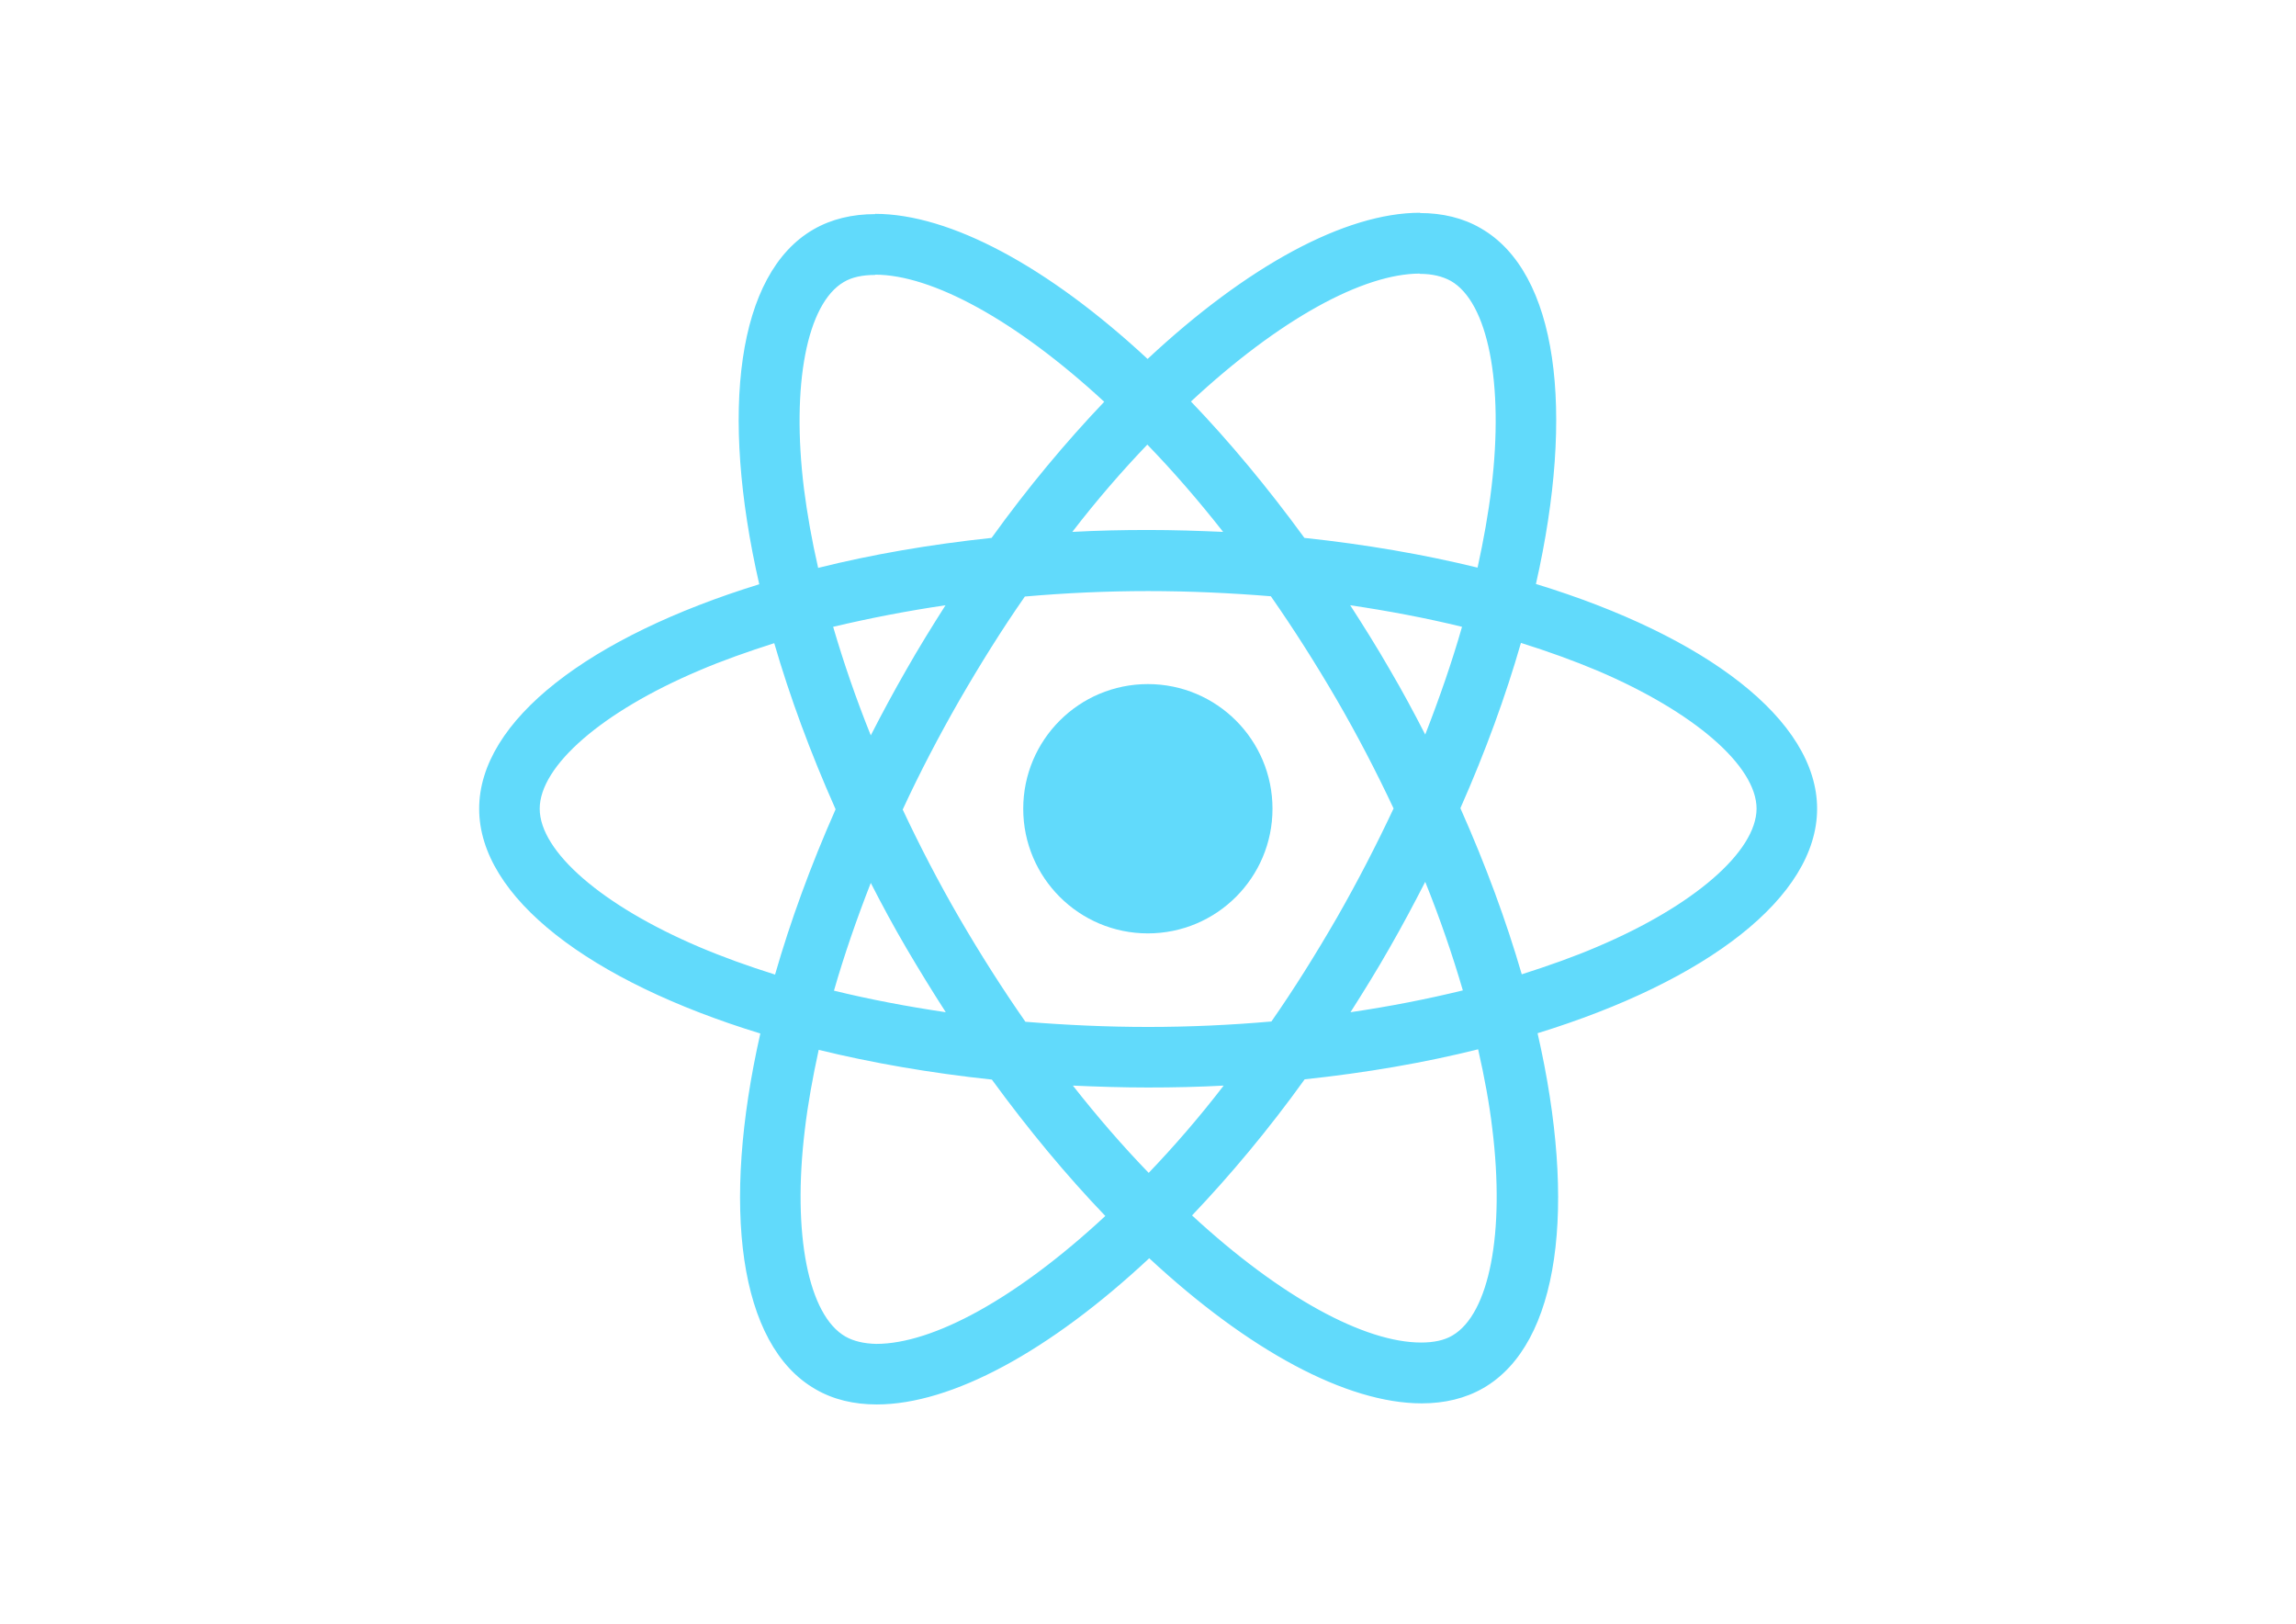
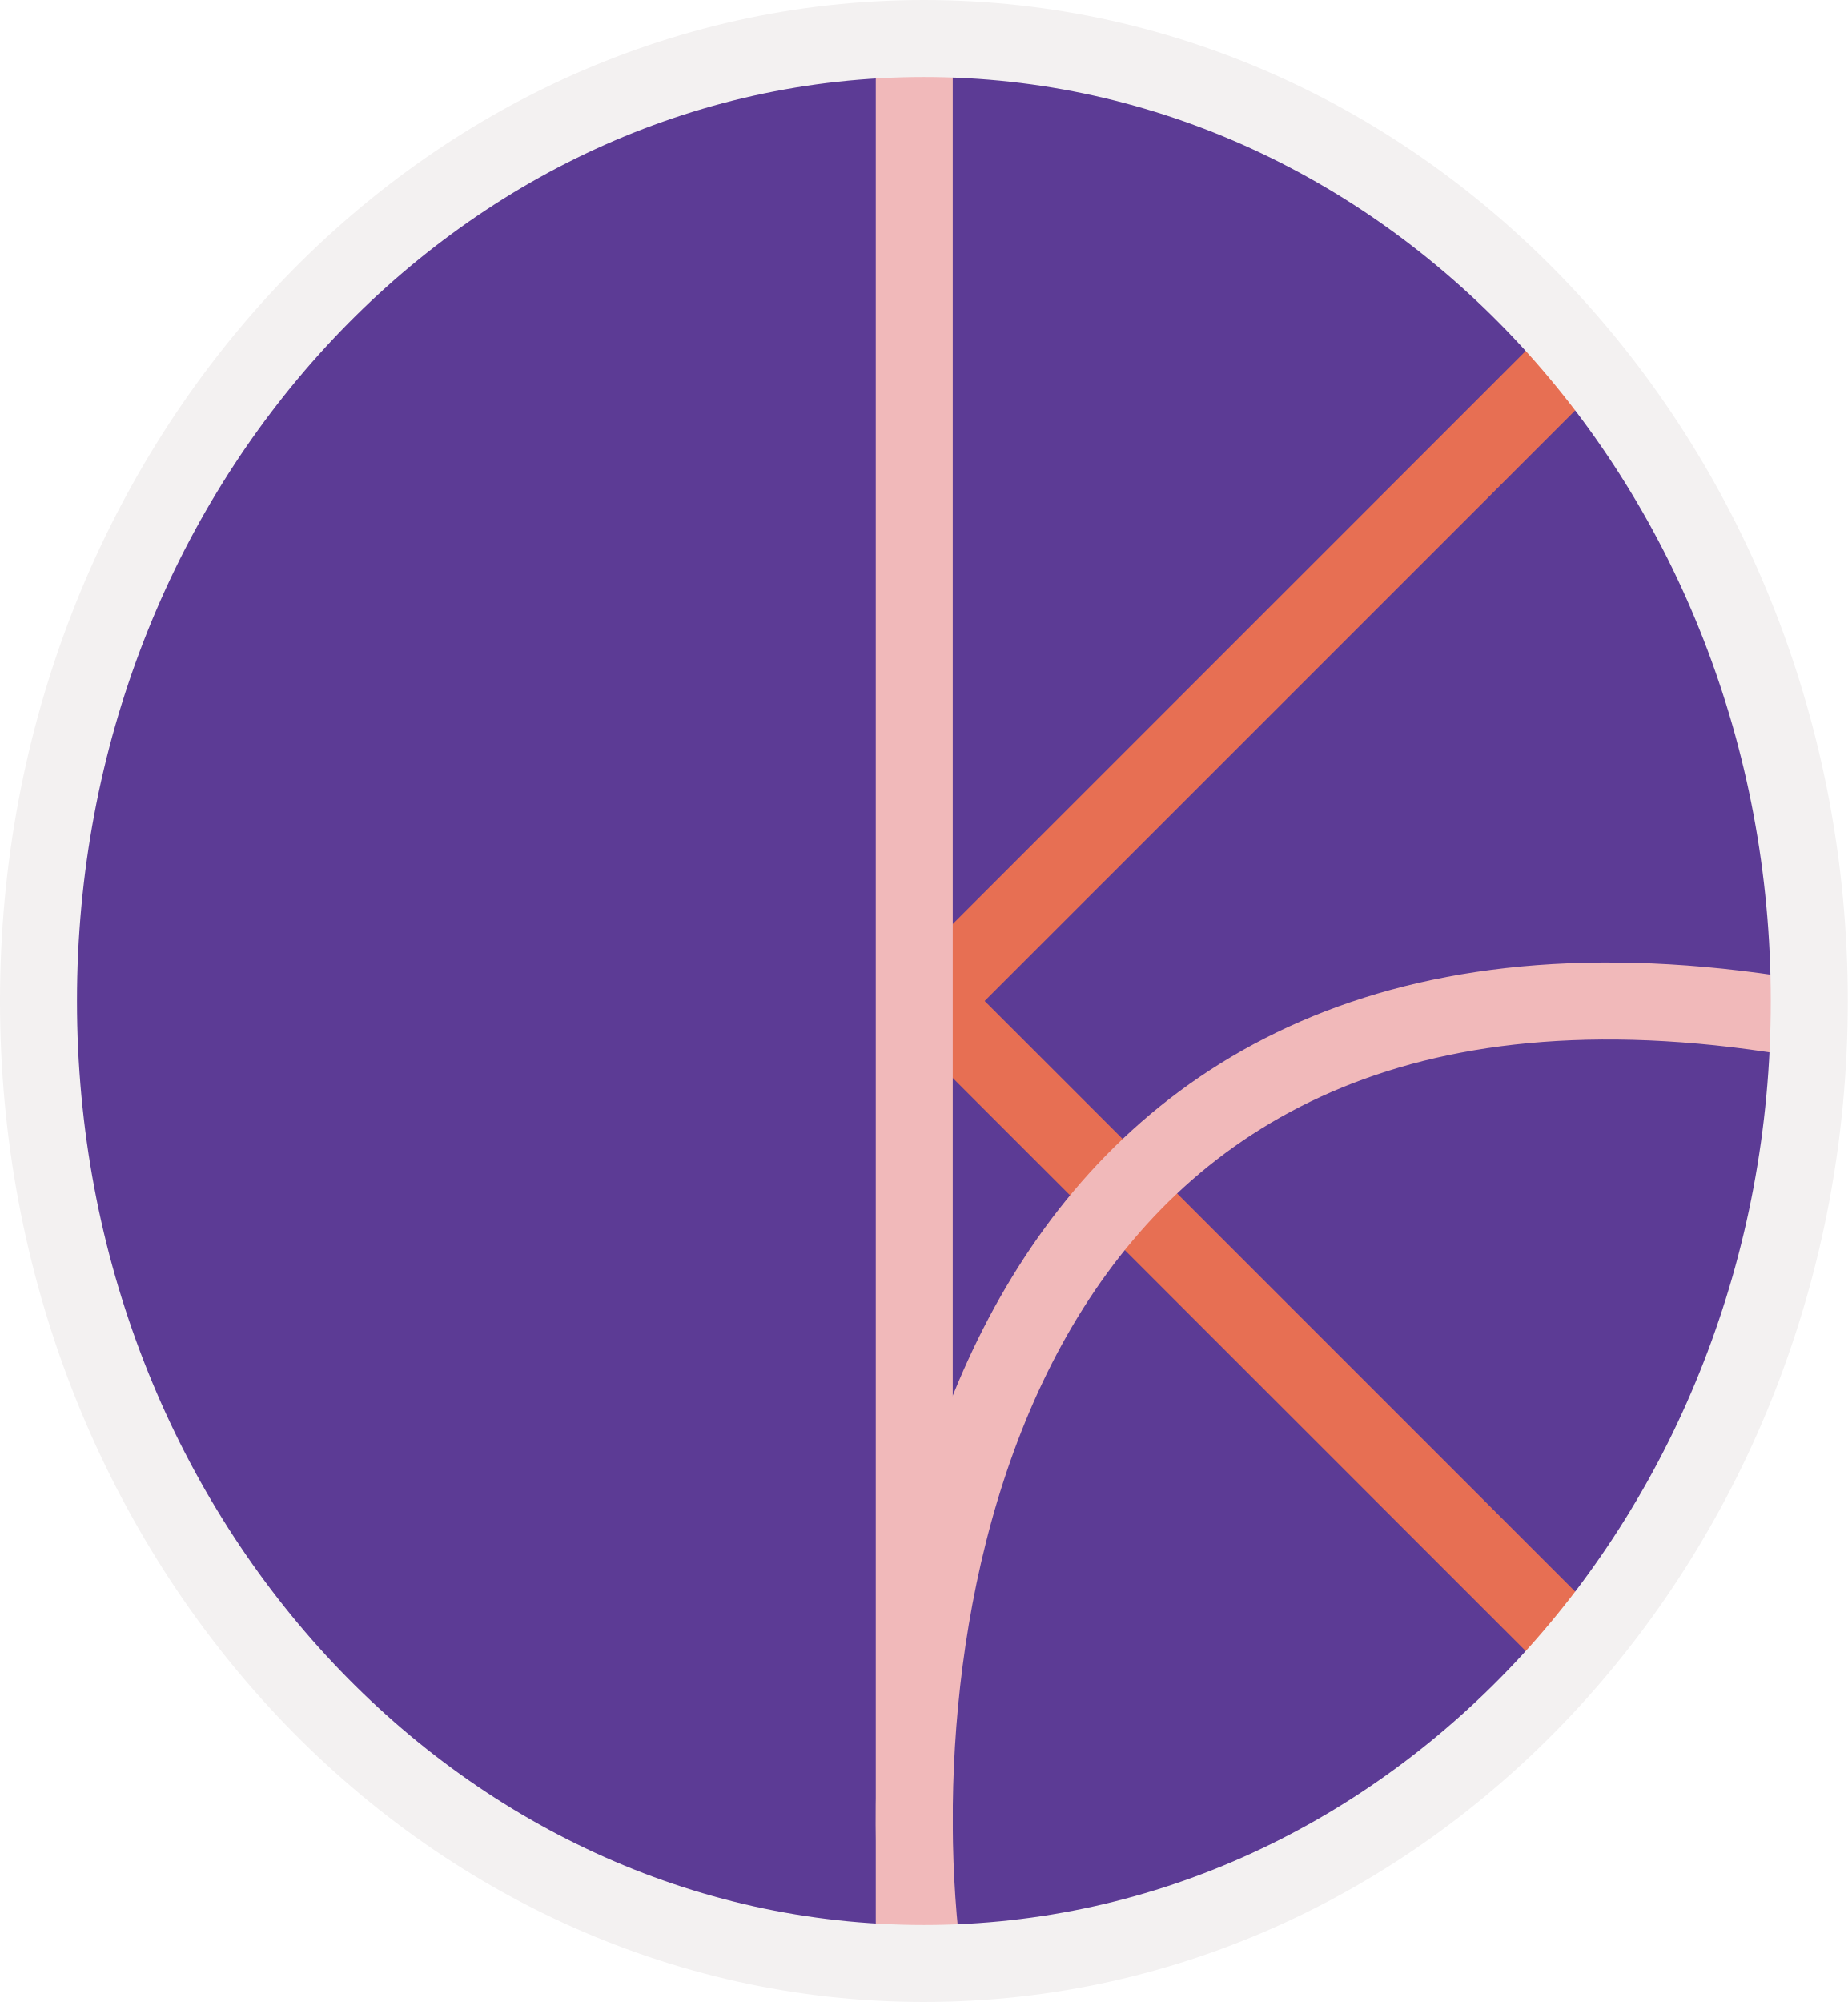
- <svg xmlns="http://www.w3.org/2000/svg" viewBox="0 0 841.9 595.3">
-   <g fill="#61DAFB">
-     <path d="M666.3 296.5c0-32.5-40.7-63.3-103.1-82.4 14.4-63.6 8-114.2-20.2-130.4-6.5-3.8-14.1-5.6-22.4-5.6v22.3c4.6 0 8.3.9 11.4 2.6 13.6 7.8 19.5 37.5 14.9 75.7-1.1 9.4-2.9 19.3-5.1 29.4-19.6-4.8-41-8.5-63.5-10.9-13.5-18.5-27.5-35.3-41.6-50 32.6-30.3 63.2-46.9 84-46.9V78c-27.5 0-63.5 19.6-99.9 53.6-36.4-33.8-72.4-53.2-99.9-53.2v22.3c20.7 0 51.4 16.5 84 46.6-14 14.7-28 31.4-41.3 49.9-22.6 2.4-44 6.1-63.6 11-2.3-10-4-19.7-5.2-29-4.7-38.2 1.1-67.9 14.6-75.8 3-1.8 6.9-2.6 11.5-2.6V78.5c-8.4 0-16 1.8-22.6 5.6-28.1 16.2-34.4 66.7-19.9 130.1-62.2 19.2-102.7 49.9-102.7 82.3 0 32.5 40.7 63.3 103.1 82.4-14.4 63.6-8 114.2 20.2 130.4 6.5 3.8 14.1 5.6 22.5 5.6 27.5 0 63.5-19.6 99.9-53.6 36.4 33.8 72.4 53.2 99.9 53.2 8.4 0 16-1.8 22.6-5.6 28.1-16.2 34.4-66.7 19.9-130.1 62-19.1 102.5-49.9 102.5-82.3zm-130.2-66.7c-3.7 12.9-8.3 26.2-13.5 39.5-4.1-8-8.4-16-13.1-24-4.6-8-9.5-15.8-14.4-23.4 14.2 2.1 27.9 4.7 41 7.9zm-45.8 106.5c-7.8 13.5-15.8 26.3-24.1 38.2-14.9 1.3-30 2-45.2 2-15.1 0-30.2-.7-45-1.9-8.3-11.9-16.4-24.6-24.2-38-7.6-13.1-14.5-26.4-20.8-39.8 6.2-13.4 13.2-26.8 20.7-39.9 7.8-13.5 15.8-26.3 24.1-38.2 14.9-1.3 30-2 45.2-2 15.1 0 30.2.7 45 1.9 8.3 11.9 16.4 24.6 24.2 38 7.6 13.1 14.5 26.4 20.8 39.8-6.3 13.4-13.2 26.8-20.7 39.9zm32.3-13c5.4 13.4 10 26.8 13.8 39.8-13.1 3.2-26.9 5.9-41.2 8 4.9-7.7 9.8-15.6 14.4-23.7 4.6-8 8.9-16.1 13-24.1zM421.2 430c-9.3-9.6-18.6-20.3-27.8-32 9 .4 18.2.7 27.5.7 9.4 0 18.7-.2 27.8-.7-9 11.7-18.3 22.4-27.5 32zm-74.4-58.9c-14.2-2.1-27.9-4.7-41-7.9 3.7-12.9 8.3-26.2 13.5-39.5 4.1 8 8.4 16 13.1 24 4.7 8 9.5 15.8 14.4 23.4zM420.7 163c9.3 9.6 18.6 20.3 27.8 32-9-.4-18.2-.7-27.5-.7-9.4 0-18.7.2-27.8.7 9-11.7 18.3-22.4 27.5-32zm-74 58.9c-4.9 7.7-9.8 15.6-14.4 23.7-4.6 8-8.9 16-13 24-5.4-13.4-10-26.8-13.8-39.8 13.1-3.1 26.9-5.8 41.2-7.9zm-90.5 125.2c-35.4-15.1-58.3-34.9-58.3-50.6 0-15.7 22.9-35.6 58.3-50.6 8.6-3.7 18-7 27.7-10.1 5.7 19.6 13.2 40 22.5 60.9-9.2 20.8-16.6 41.1-22.2 60.6-9.9-3.1-19.3-6.5-28-10.2zM310 490c-13.6-7.8-19.5-37.5-14.9-75.7 1.1-9.4 2.9-19.3 5.1-29.4 19.6 4.8 41 8.5 63.5 10.9 13.5 18.5 27.5 35.3 41.6 50-32.6 30.3-63.2 46.9-84 46.9-4.5-.1-8.3-1-11.3-2.7zm237.2-76.2c4.7 38.2-1.1 67.9-14.6 75.8-3 1.8-6.9 2.6-11.5 2.6-20.7 0-51.4-16.5-84-46.6 14-14.7 28-31.4 41.3-49.9 22.6-2.4 44-6.1 63.6-11 2.3 10.1 4.1 19.8 5.2 29.1zm38.5-66.7c-8.6 3.7-18 7-27.7 10.1-5.7-19.6-13.2-40-22.5-60.9 9.2-20.8 16.6-41.1 22.2-60.6 9.9 3.1 19.3 6.5 28.1 10.2 35.4 15.1 58.3 34.9 58.3 50.6-.1 15.7-23 35.6-58.4 50.6zM320.8 78.4z" />
-     <circle cx="420.9" cy="296.5" r="45.7" />
-     <path d="M520.5 78.1z" />
-   </g>
+ <svg xmlns="http://www.w3.org/2000/svg" width="192" height="208" viewBox="0 0 192 208" fill="none">
+   <ellipse cx="96" cy="104" rx="92" ry="100" fill="#5C3B95" stroke="#CFB9F7" stroke-width="3" />
+   <line x1="162" y1="38.657" x2="96.657" y2="104" stroke="#E76F53" stroke-width="8" stroke-linecap="round" stroke-linejoin="round" />
+   <line x1="96.657" y1="104" x2="162" y2="169.343" stroke="#E76F53" stroke-width="8" stroke-linecap="round" stroke-linejoin="round" />
+   <line x1="95" y1="201" x2="95" y2="7" stroke="#F1B9BA" stroke-width="8" stroke-linecap="round" stroke-linejoin="round" />
+   <path d="M95.588 201C91.758 163.182 104.879 91.23 188 105.959" stroke="#F1B9BA" stroke-width="8" />
+   <path d="M188 104C188 159.228 146.81 204 96 204C45.19 204 4 159.228 4 104C4 48.772 45.19 4 96 4C146.81 4 188 48.772 188 104Z" stroke="#F3F1F1" stroke-width="8" />
</svg>
